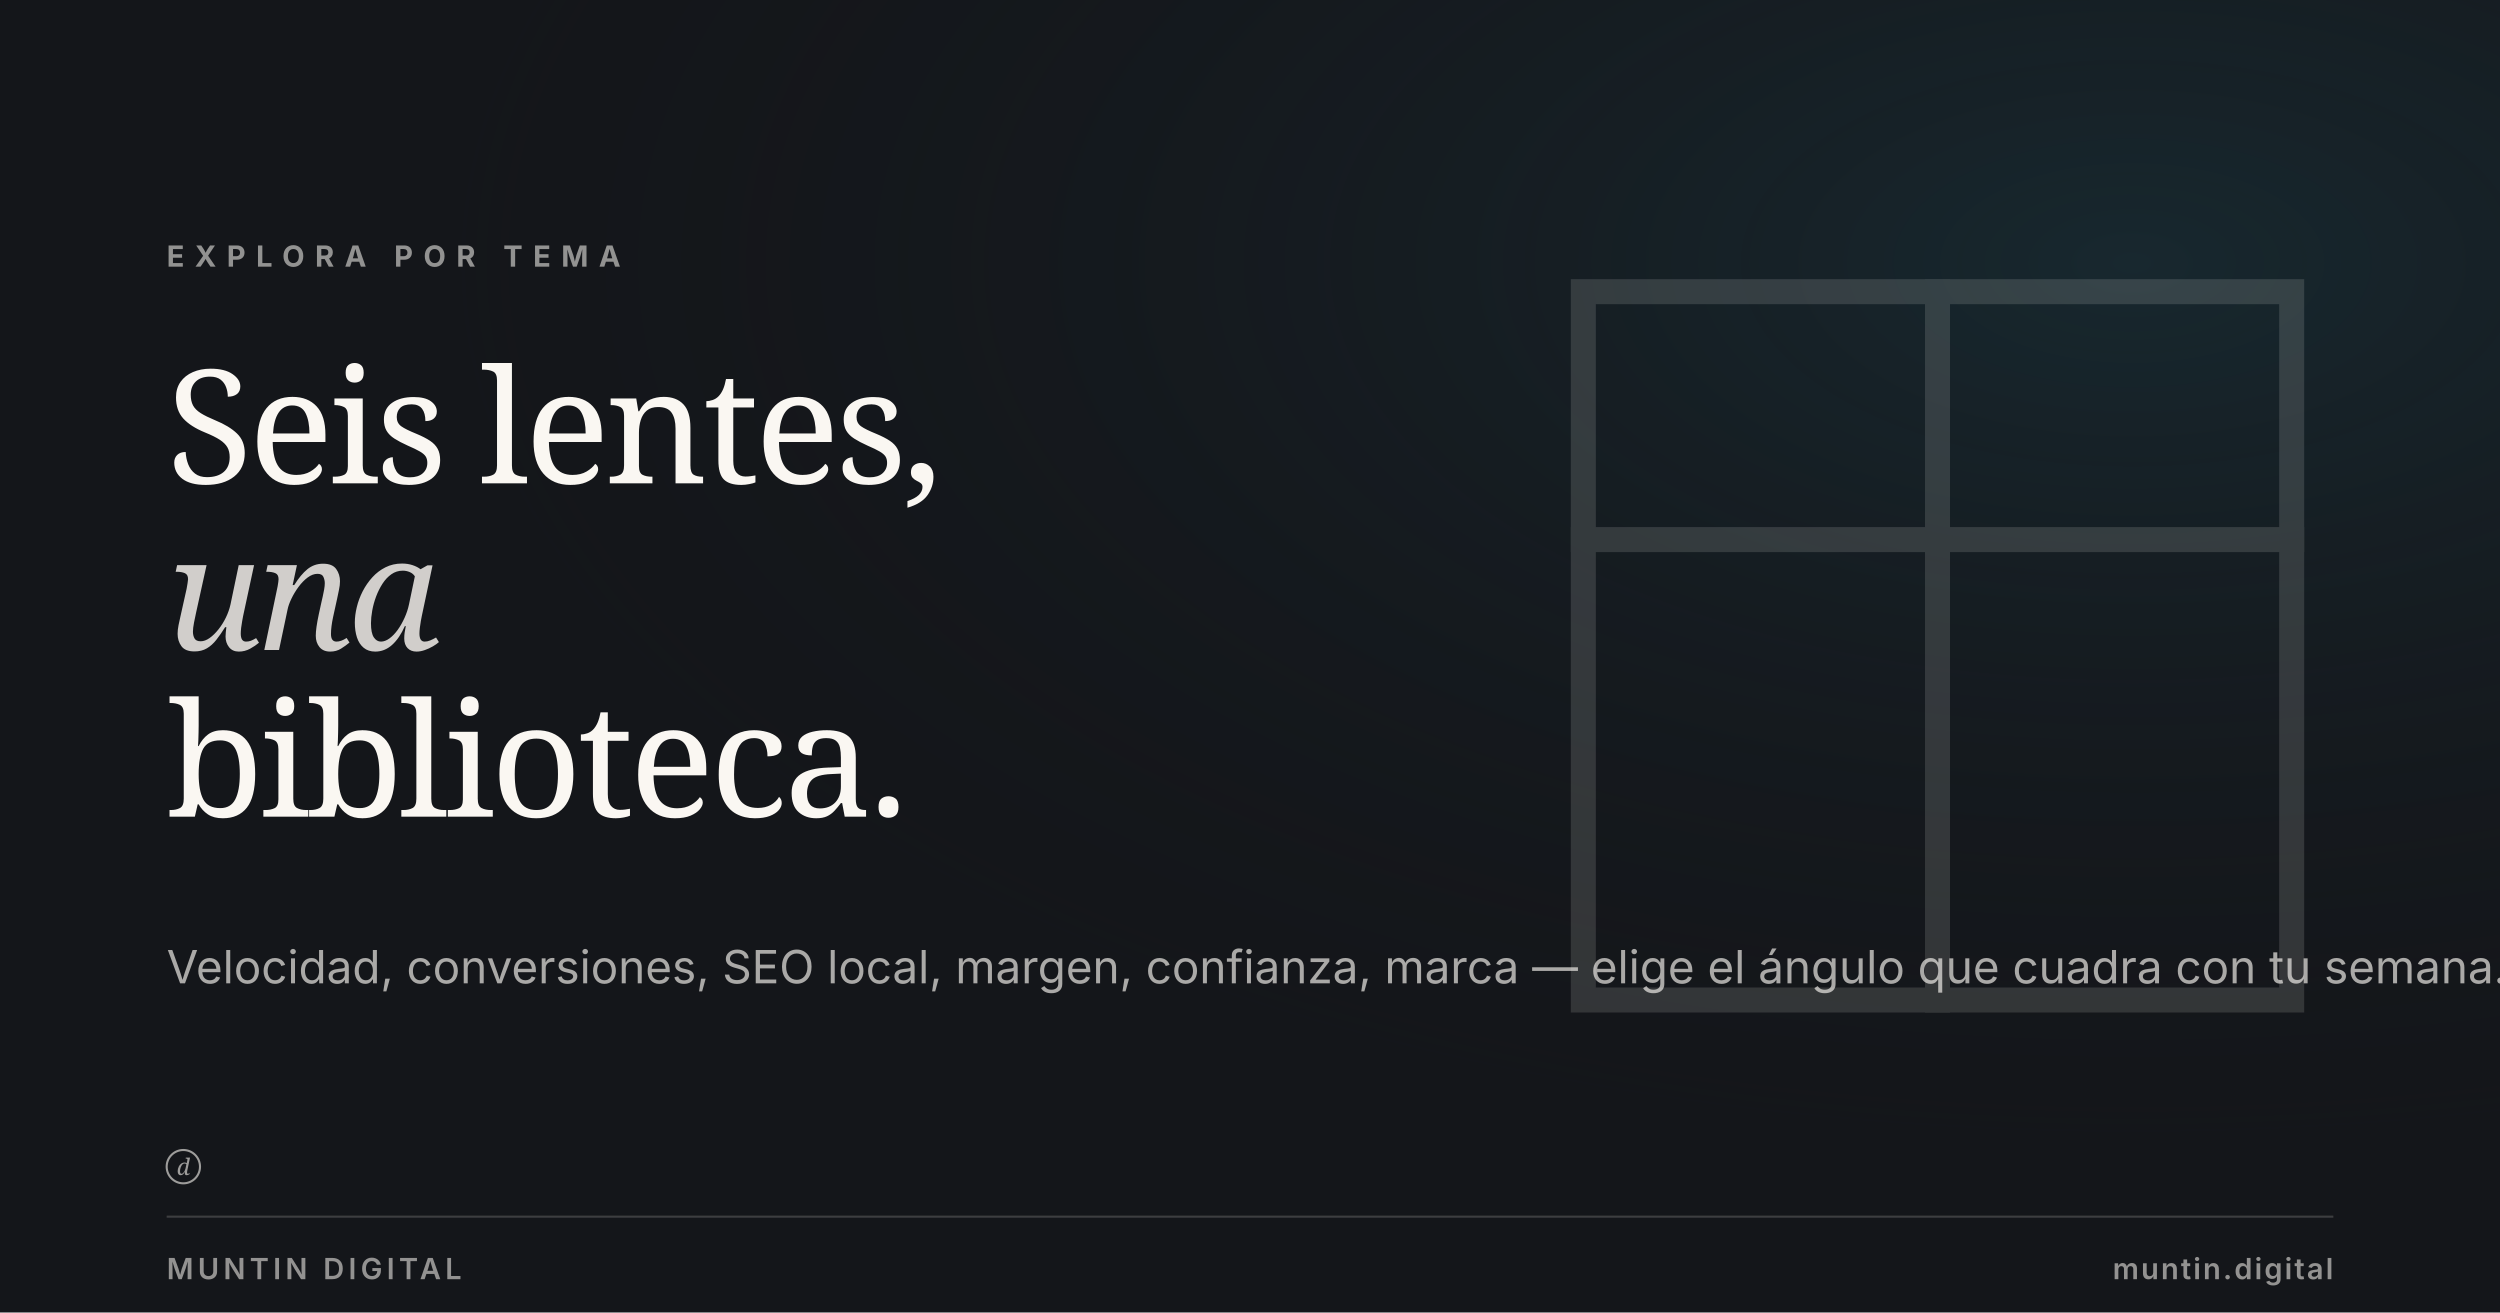
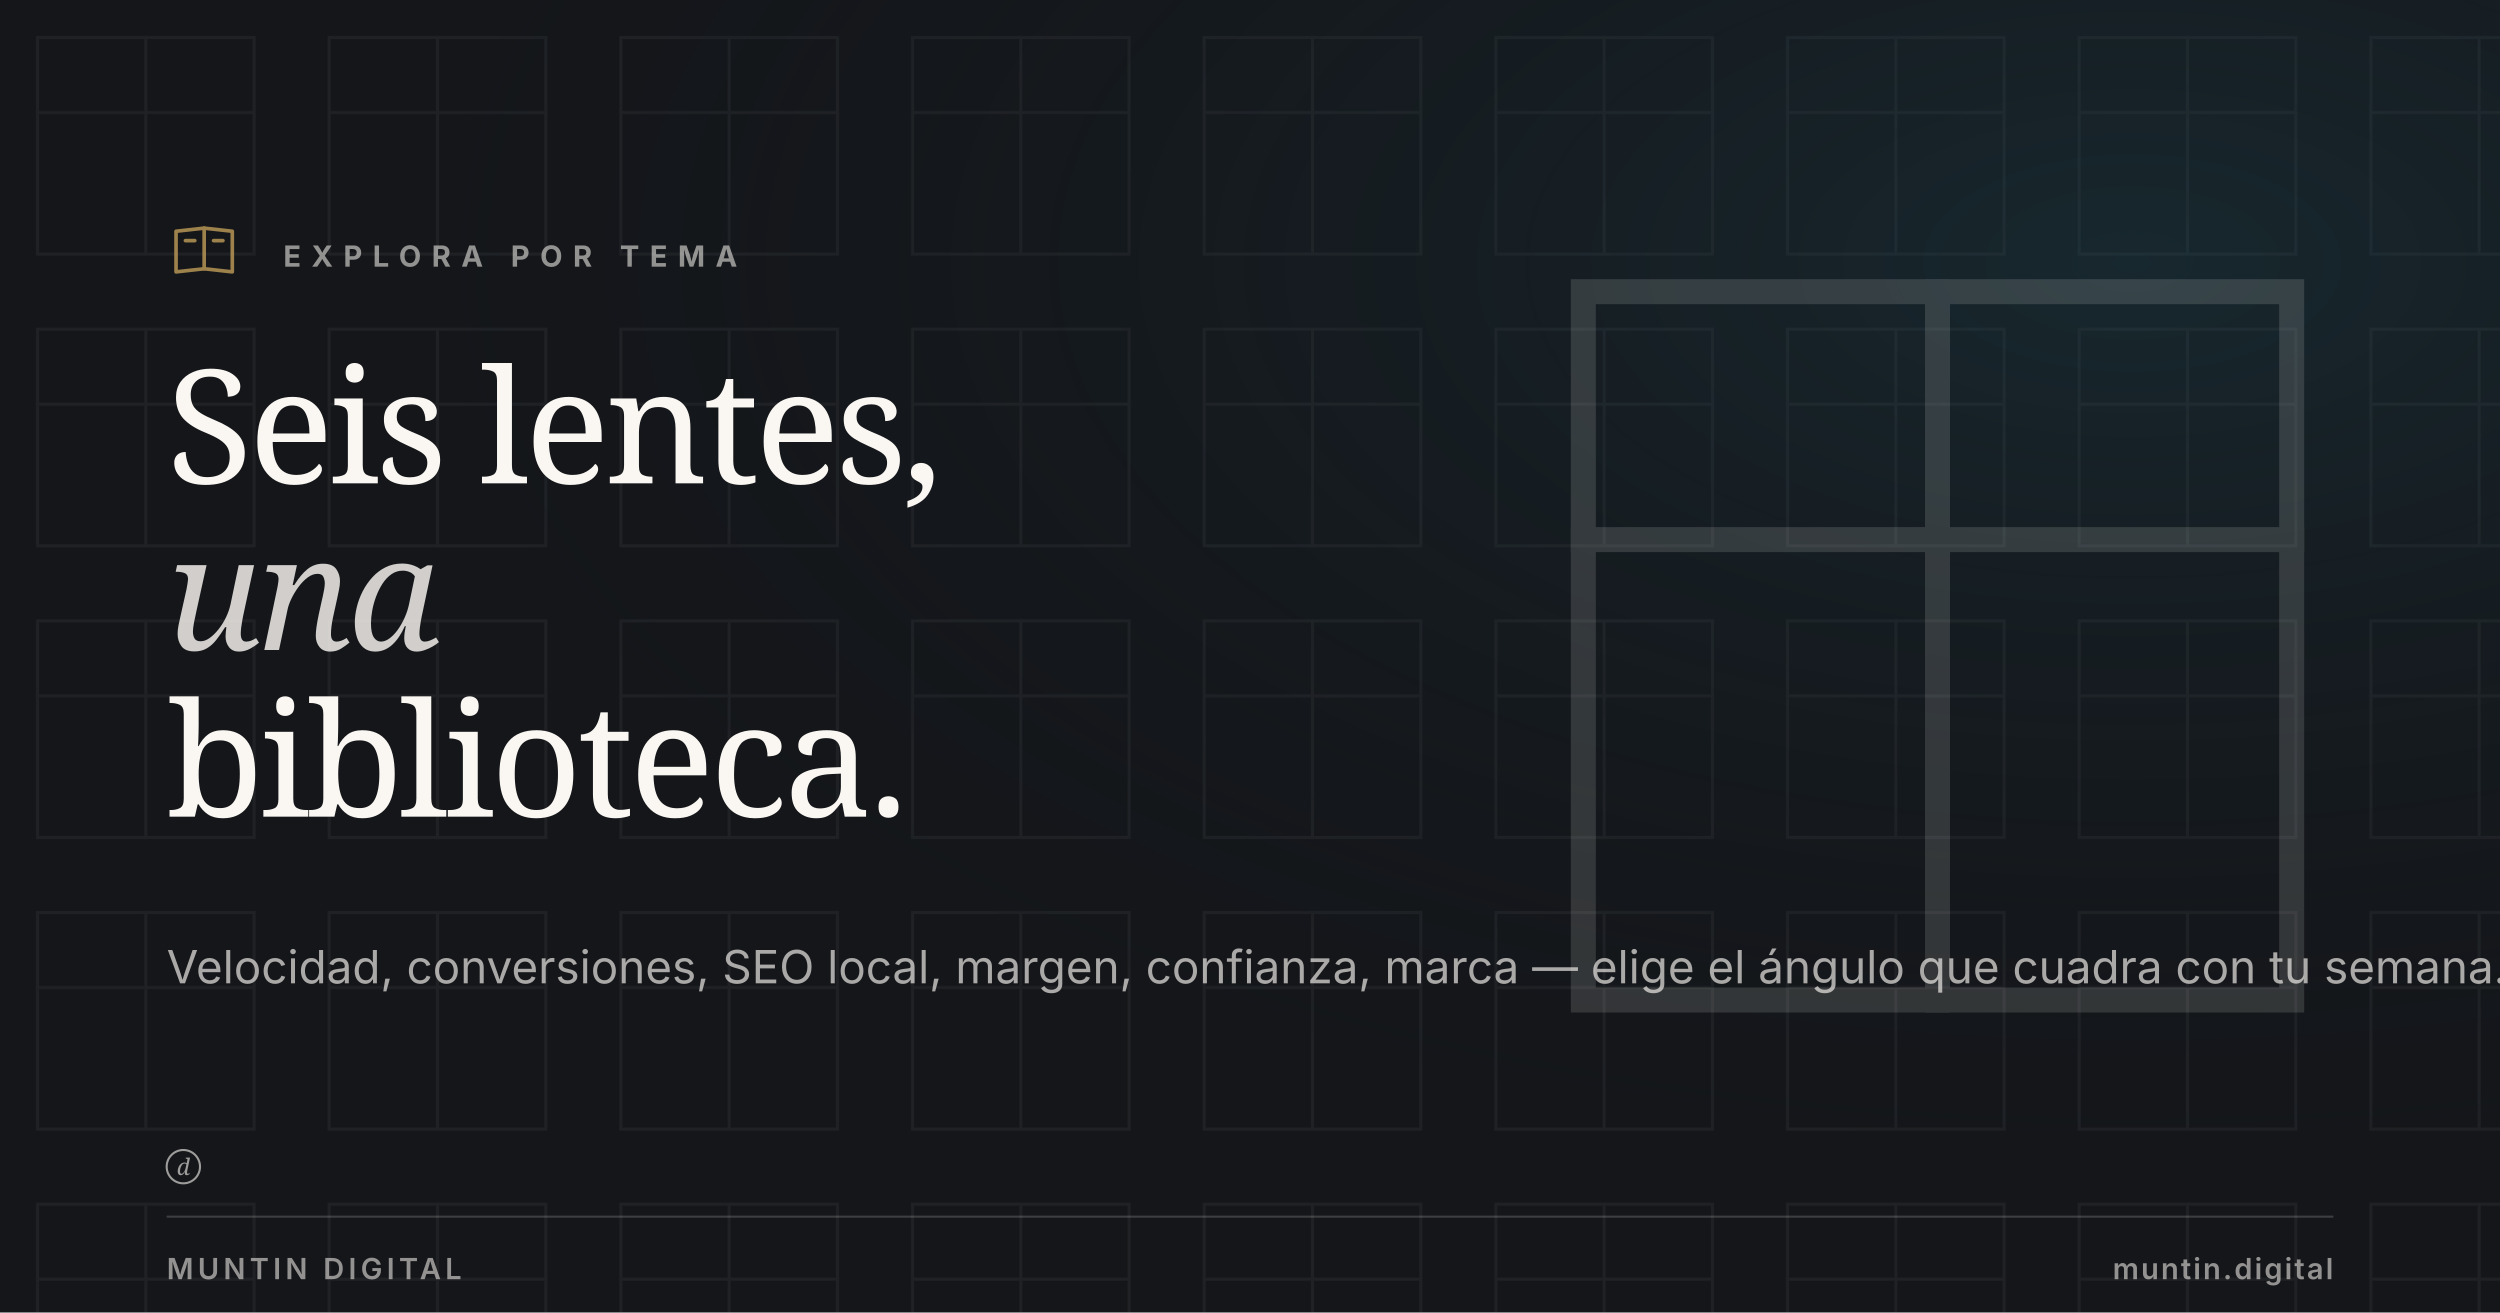
<svg xmlns="http://www.w3.org/2000/svg" viewBox="0 0 1200 630" width="1200" height="630">
  <defs>
    <radialGradient id="glow" cx="85%" cy="20%" r="70%">
      <stop offset="0%" stop-color="#1F4E5B" stop-opacity="0.32" />
      <stop offset="100%" stop-color="#14161A" stop-opacity="0" />
    </radialGradient>
  </defs>
  <rect width="1200" height="630" fill="#14161A" />
+   <defs>
+     <pattern id="muntinField" x="0" y="0" width="140" height="140" patternUnits="userSpaceOnUse">
+       <g transform="translate(18, 18)" fill="none" stroke="#FAF7F2" stroke-width="1.5" stroke-linecap="square" stroke-linejoin="miter">
+         <rect x="0" y="0" width="104" height="104" />
+         <line x1="52" y1="0" x2="52" y2="104" />
+         <line x1="0" y1="36" x2="104" y2="36" />
+       </g>
+     </pattern>
+   </defs>
+   <rect width="1200" height="630" fill="url(#muntinField)" opacity="0.05" />
  <rect width="1200" height="630" fill="url(#glow)" />
  <g transform="translate(760, 140)" stroke="#FAF7F2" stroke-width="12" stroke-linecap="square" stroke-linejoin="miter" fill="none" opacity="0.14">
    <rect x="0" y="0" width="340" height="340" />
    <line x1="170" y1="0" x2="170" y2="340" />
    <line x1="0" y1="119" x2="340" y2="119" />
  </g>
-   <text x="80" y="128" font-family="Inter, Arial, sans-serif" font-size="14" font-weight="700" letter-spacing="5" fill="#FAF7F2" opacity="0.55">EXPLORA POR TEMA</text>
+   <g transform="translate(80, 102) scale(1.5)" fill="none" stroke="#C5A059" stroke-width="1.167" stroke-linecap="round" stroke-linejoin="round" color="#C5A059" opacity="0.78">
+     <path d="M3 6 L12 5 L21 6 L21 19 L12 18 L3 19 Z" />
+     <line x1="12" y1="5" x2="12" y2="18" />
+     <line x1="6" y1="9" x2="9" y2="9" />
+     <line x1="15" y1="9" x2="18" y2="9" />
+   </g>
+   <text x="136" y="128" font-family="Inter, Arial, sans-serif" font-size="14" font-weight="700" letter-spacing="5" fill="#FAF7F2" opacity="0.55">EXPLORA POR TEMA</text>
  <text x="80" y="232" font-family="Fraunces, Georgia, serif" font-size="76" font-weight="500" letter-spacing="-2" fill="#FAF7F2">Seis lentes,</text>
  <text x="80" y="312" font-family="Fraunces, Georgia, serif" font-style="italic" font-size="76" font-weight="400" letter-spacing="-2" fill="#FAF7F2" opacity="0.82">una</text>
  <text x="80" y="392" font-family="Fraunces, Georgia, serif" font-size="76" font-weight="500" letter-spacing="-2" fill="#FAF7F2">biblioteca.</text>
  <text x="80" y="472" font-family="Inter, Arial, sans-serif" font-size="22" font-weight="400" fill="#FAF7F2" opacity="0.65">Velocidad, conversiones, SEO local, margen, confianza, marca — elige el ángulo que cuadra con tu semana.</text>
  <g transform="translate(80, 552)" fill="#FAF7F2" opacity="0.6">
    <circle cx="8" cy="8" r="8" fill="none" stroke="#FAF7F2" stroke-width="1" />
    <text x="8" y="12" text-anchor="middle" font-family="Fraunces, Georgia, serif" font-style="italic" font-size="11" font-weight="500" fill="#FAF7F2">d</text>
  </g>
  <line x1="80" y1="584" x2="1120" y2="584" stroke="rgba(250,247,242,0.18)" stroke-width="1" />
  <text x="80" y="614" font-family="Inter, Arial, sans-serif" font-size="14" font-weight="600" letter-spacing="2" fill="rgba(250,247,242,0.55)">MUNTIN DIGITAL</text>
  <text x="1120" y="614" text-anchor="end" font-family="Inter, Arial, sans-serif" font-size="14" font-weight="600" letter-spacing="1" fill="rgba(250,247,242,0.55)">muntin.digital</text>
</svg>
